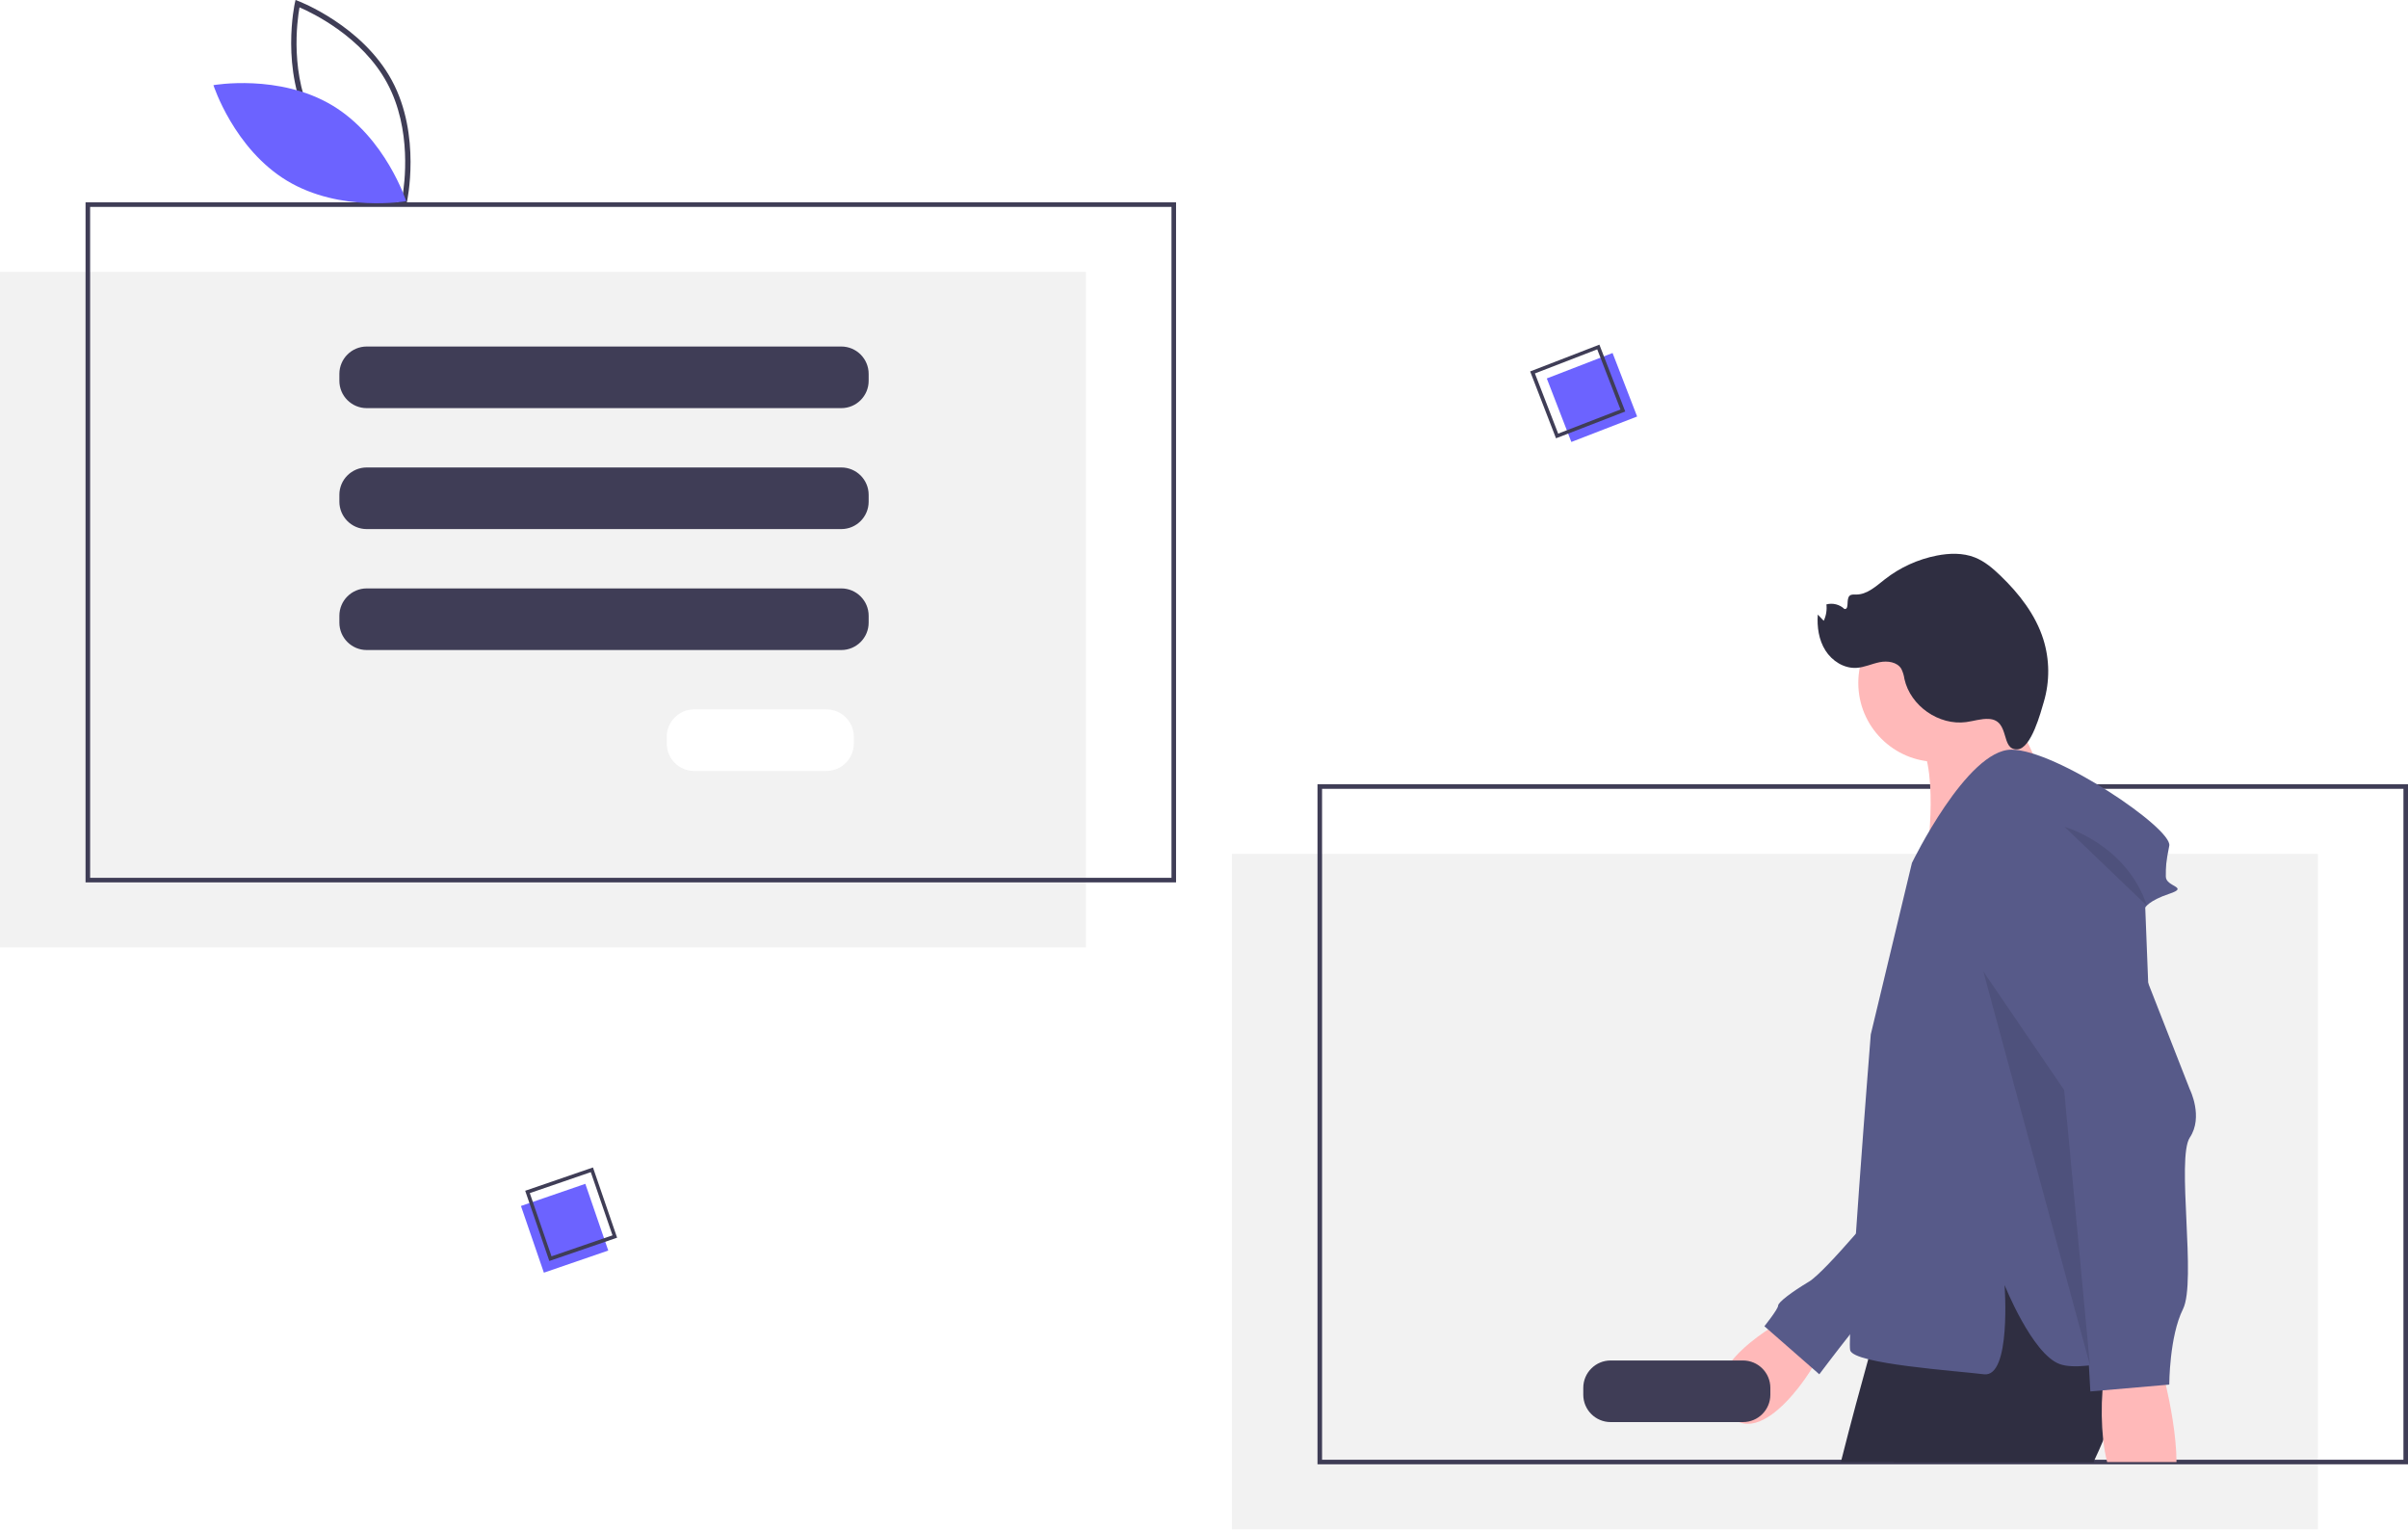
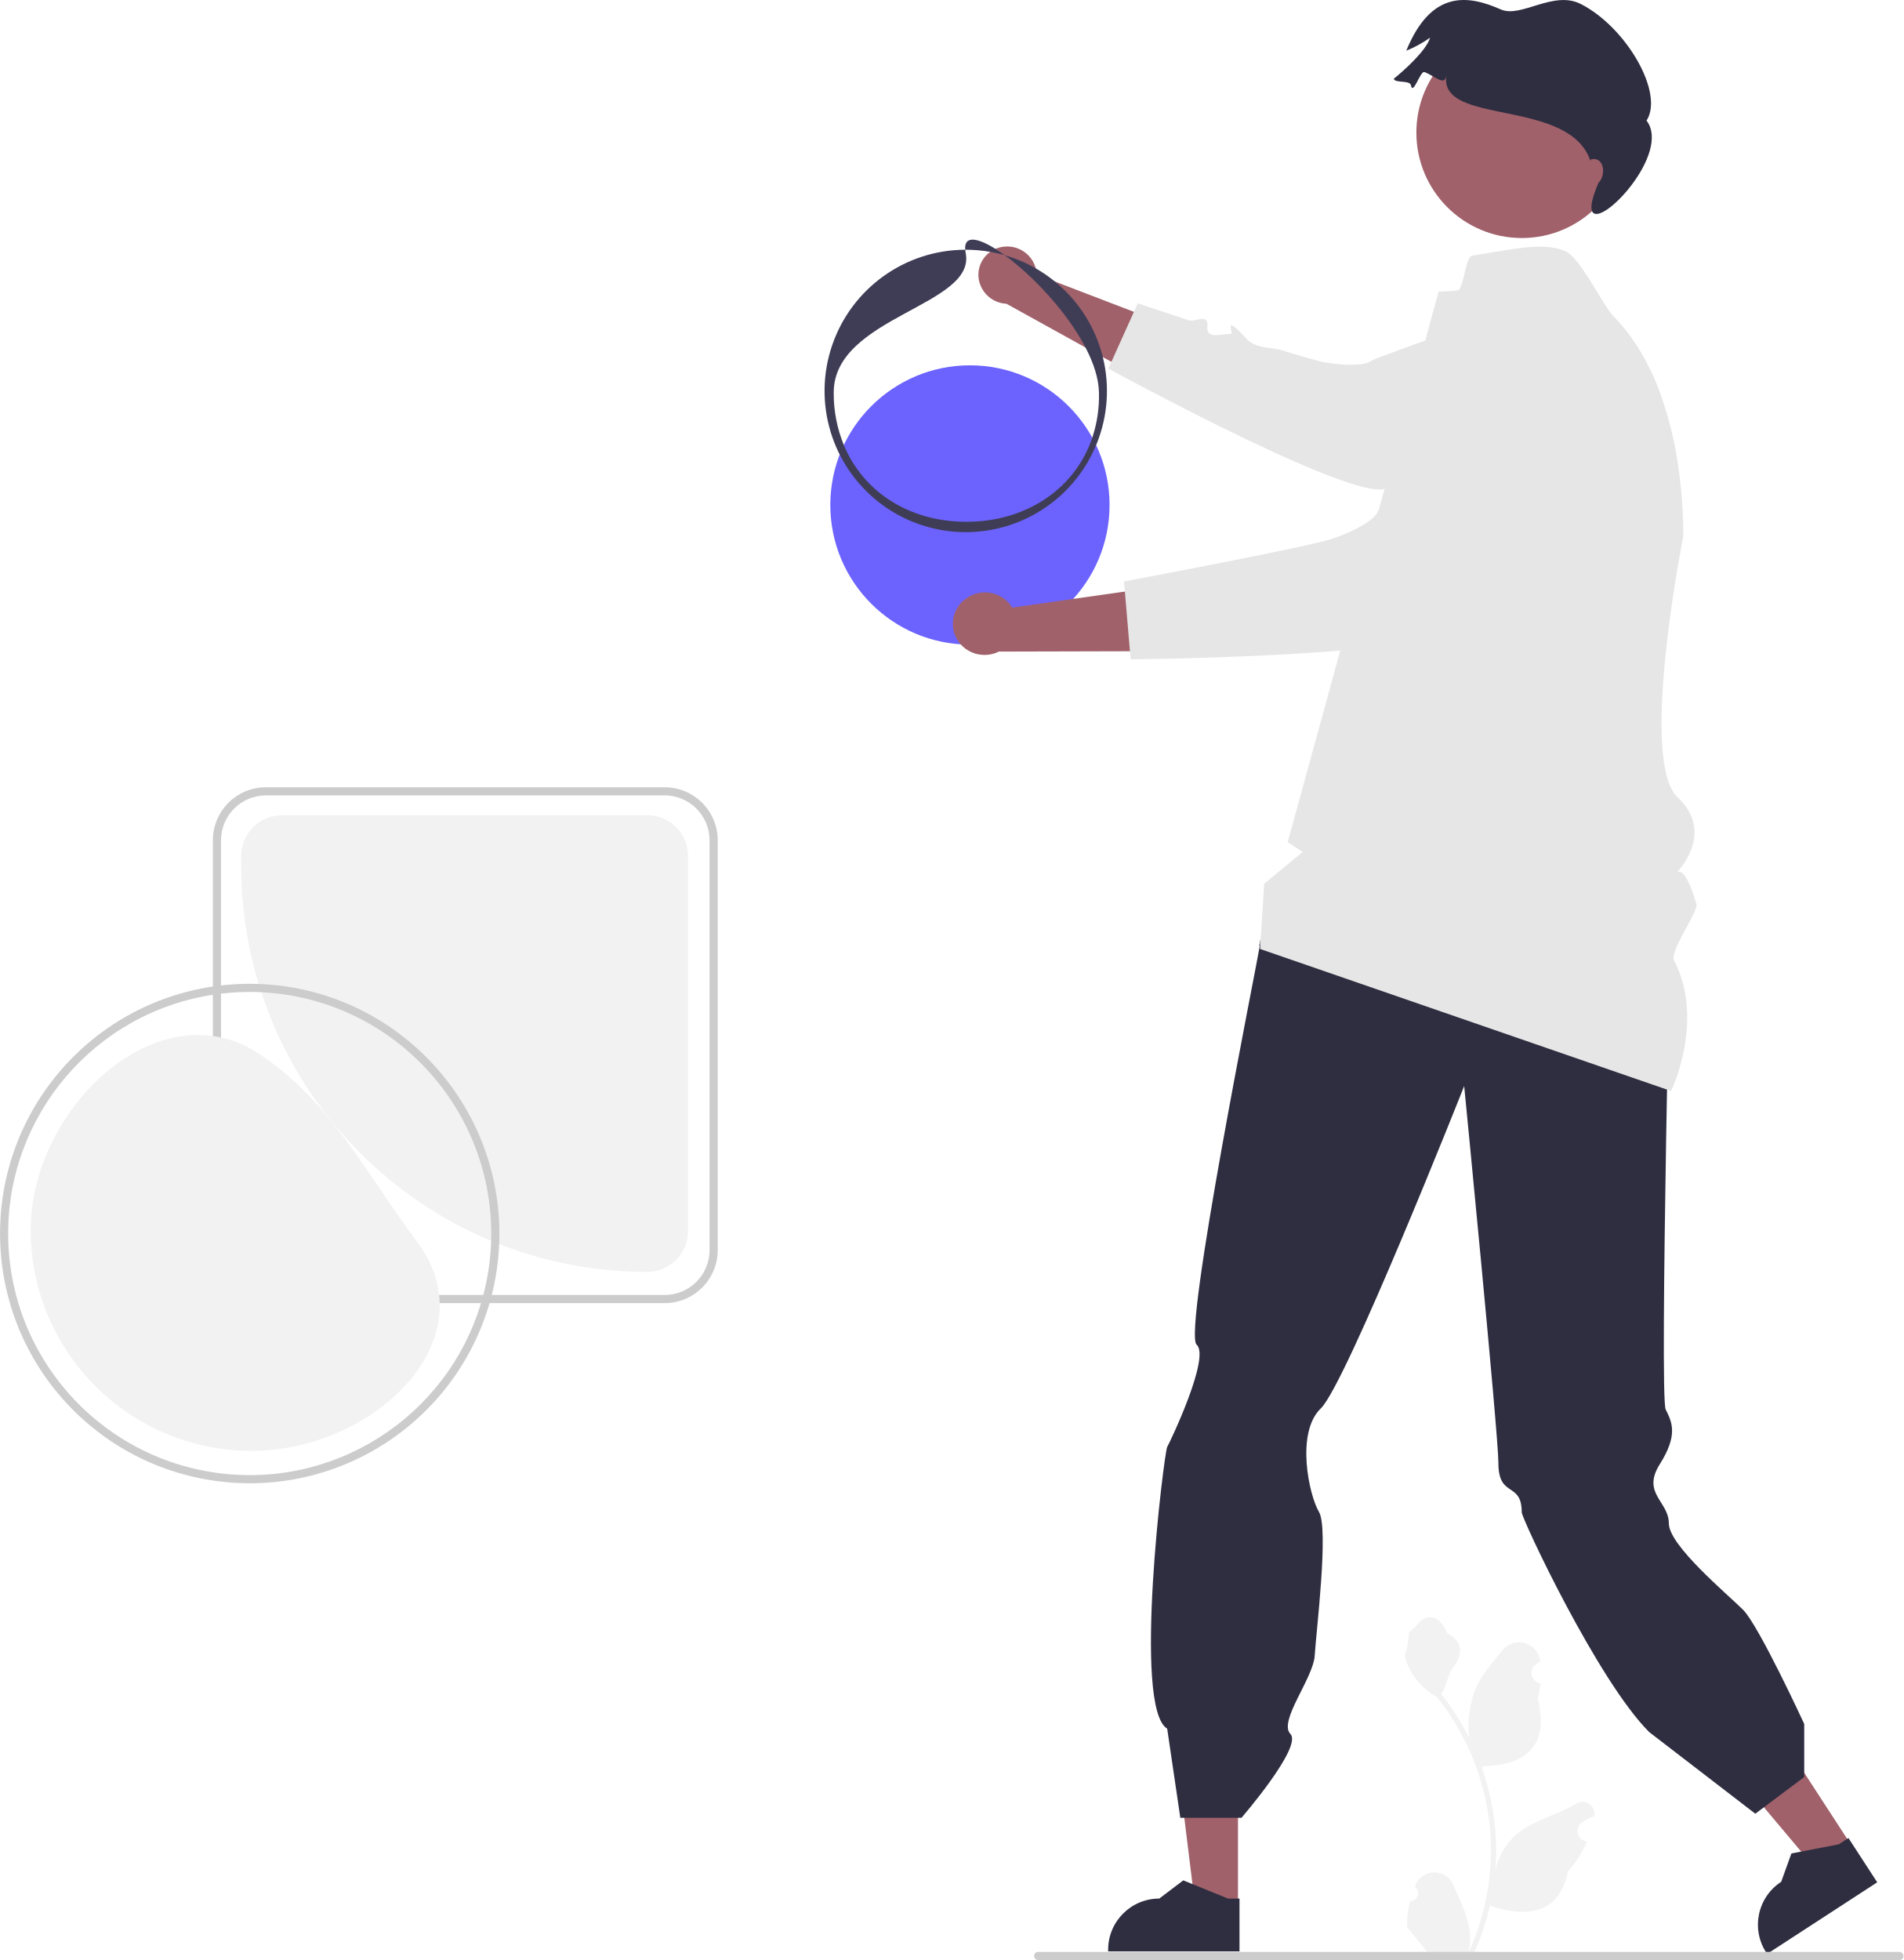
- <svg xmlns="http://www.w3.org/2000/svg" id="b4b2b9fe-f942-49b6-919a-816d625fc7ce" data-name="Layer 1" width="1055.5" height="670.166" viewBox="0 0 1055.5 670.166">
-   <path d="M72.25,234.083v296h476v-296ZM446.508,440.763a12.035,12.035,0,0,1-12,12h-58a12.035,12.035,0,0,1-12-12v-3a12.035,12.035,0,0,1,12-12h58a12.035,12.035,0,0,1,12,12Z" transform="translate(-72.25 -114.9172)" fill="#f2f2f2" />
-   <rect x="754.598" y="274.175" width="30.913" height="29.842" transform="translate(-124.6881 182.3171) rotate(-21.14419)" fill="#6c63ff" />
-   <path d="M784.643,295.242l-30.349,11.738-11.331-29.298,30.349-11.738Zm-29.398,9.686,27.314-10.564-10.198-26.368-27.314,10.564Z" transform="translate(-72.25 -114.9172)" fill="#3f3d56" />
-   <rect x="304.278" y="638.224" width="30.913" height="29.842" transform="translate(761.1929 23.51295) rotate(71.02706)" fill="#6c63ff" />
-   <path d="M313.039,667.49l-10.579-30.772,29.706-10.213L342.746,657.277Zm-8.565-29.744,9.521,27.695,26.736-9.192-9.521-27.695Z" transform="translate(-72.25 -114.9172)" fill="#3f3d56" />
-   <path d="M587.75,501.583h-478v-298h478Zm-476-2h474v-294h-474Z" transform="translate(-72.25 -114.9172)" fill="#3f3d56" />
-   <rect x="540" y="374.166" width="476" height="296" fill="#f2f2f2" />
-   <path d="M1127.75,756.583h-478v-298h478Zm-476-2h474v-294h-474Z" transform="translate(-72.25 -114.9172)" fill="#3f3d56" />
-   <rect x="148.758" y="257.846" width="232" height="27" rx="12" fill="#3f3d56" />
-   <rect x="148.758" y="151.846" width="232" height="27" rx="12" fill="#3f3d56" />
-   <rect x="148.758" y="204.846" width="232" height="27" rx="12" fill="#3f3d56" />
-   <path d="M250.295,204.868l-1.267-.475c-.278-.105-27.993-10.723-40.975-34.799-12.983-24.077-6.626-53.067-6.56-53.356l.299-1.32,1.267.475c.278.105,27.992,10.723,40.975,34.799,12.983,24.077,6.626,53.067,6.56,53.356Zm-40.163-36.395c10.976,20.357,32.877,30.791,38.426,33.174,1.055-5.947,4.364-29.997-6.603-50.334-10.965-20.335-32.874-30.786-38.426-33.174C202.473,124.09,199.166,148.137,210.131,168.473Z" transform="translate(-72.25 -114.9172)" fill="#3f3d56" />
-   <path d="M217.974,161.148c23.331,14.037,32.317,41.918,32.317,41.918s-28.842,5.123-52.173-8.914-32.317-41.918-32.317-41.918S194.643,147.111,217.974,161.148Z" transform="translate(-72.25 -114.9172)" fill="#6c63ff" />
-   <path d="M854.664,693.074s-40.606,21.055-25.567,40.606,40.606-22.559,40.606-25.567S854.664,693.074,854.664,693.074Z" transform="translate(-72.25 -114.9172)" fill="#ffb9b9" />
-   <path d="M899.782,638.932s-27.071,33.087-34.591,37.599S851.656,685.555,851.656,687.058s-6.016,9.024-6.016,9.024l24.063,21.055s27.071-36.095,30.079-36.095S899.782,638.932,899.782,638.932Z" transform="translate(-72.25 -114.9172)" fill="#575a89" />
-   <polygon points="917.86 640.666 830.19 640.666 836.84 598.706 842.21 564.816 845.58 543.566 878.67 531.536 886.69 543.936 911.75 582.666 913.42 598.556 913.42 598.566 917.82 640.296 917.86 640.666" fill="#2f2e41" />
-   <path d="M1008.07,696.083s-.57,5.16-2.41,13.52c-.46,2.12-1.01,4.46-1.65,6.97-.56,2.18-1.18,4.48-1.89,6.9a211.678,211.678,0,0,1-7.96,22.59v.01c-1.25,3-2.61,6.06-4.09,9.14-.06.12-.12.25-.18.37H879.16c4.55-18.01,8.95-34.14,12-45.05,2.51-9.01,4.11-14.45,4.11-14.45l19.19-16.35,21.42-18.24,23.06-2.64,14.25-1.63,9.8-1.12,1.61-.18,3.91-.45Z" transform="translate(-72.25 -114.9172)" fill="#2f2e41" />
-   <circle cx="849.138" cy="299.264" r="34.591" fill="#ffb9b9" />
-   <path d="M949.651,415.921l18.103,38.728-50.825,35.204s5.983-41.927-5.288-52.544S949.651,415.921,949.651,415.921Z" transform="translate(-72.25 -114.9172)" fill="#ffb9b9" />
-   <path d="M910.31,493.05s24.063-49.63,43.614-49.63,70.685,34.591,69.181,42.11-1.504,9.024-1.504,13.535,10.528,4.512,1.504,7.52-10.528,6.016-10.528,6.016l7.52,192.504s-33.087,12.032-45.118,7.52-24.063-34.591-24.063-34.591,3.008,40.606-9.024,39.102-57.15-4.512-58.654-10.528,9.024-138.363,9.024-138.363Z" transform="translate(-72.25 -114.9172)" fill="#575a89" />
-   <path d="M1026.28,755.583h-30.4a71.43,71.43,0,0,1-1.72-9.51v-.02a122.617,122.617,0,0,1-.32-21.86c.3-4.31.69-7.06.69-7.06l9.48-.56,16.09-.94s.64,2.36,1.51,6.15C1023.43,729.663,1026.23,743.733,1026.28,755.583Z" transform="translate(-72.25 -114.9172)" fill="#ffb9b9" />
-   <path d="M988.515,481.019l43.614,111.292s6.016,12.032,0,21.055,3.008,63.166-3.008,75.197-6.016,33.087-6.016,33.087L988.515,724.657l-7.52-132.347L941.892,508.09S944.9,473.499,988.515,481.019Z" transform="translate(-72.25 -114.9172)" fill="#575a89" />
-   <path d="M977.235,477.259s27.071,7.52,36.095,34.591Z" transform="translate(-72.25 -114.9172)" opacity="0.1" />
-   <path d="M944.056,429.962c-3.365-.201-6.651.937-9.994,1.38-11.957,1.587-24.396-7.089-27.036-18.858a14.469,14.469,0,0,0-1.383-4.505c-1.84-3.005-6.031-3.577-9.486-2.886s-6.73,2.308-10.248,2.492c-5.433.285-10.648-3.059-13.543-7.665s-3.715-10.273-3.324-15.699l2.604,2.733a13.228,13.228,0,0,0,1.179-7.189,8.343,8.343,0,0,1,7.902,2.022c2.296.244.563-4.259,2.269-5.816.714-.652,1.81-.529,2.777-.519,4.885.047,8.837-3.69,12.687-6.698a53.912,53.912,0,0,1,22.77-10.386c5.516-1.076,11.383-1.249,16.614.805,4.296,1.687,7.893,4.76,11.22,7.959,8.191,7.876,15.443,17.13,18.851,27.969a47.084,47.084,0,0,1,.226,27.302c-1.373,4.634-5.511,20.505-11.569,20.874C948.961,443.742,953.531,430.527,944.056,429.962Z" transform="translate(-72.25 -114.9172)" fill="#2f2e41" />
-   <polygon points="869.349 425.675 904.77 477.625 916.097 598.296 869.349 425.675" opacity="0.1" />
-   <rect x="694" y="596.166" width="82" height="27" rx="12" fill="#3f3d56" />
+ <svg xmlns="http://www.w3.org/2000/svg" id="b3265460-f132-4fc2-a501-2689d82e4678" data-name="Layer 1" width="559.759" height="576.274" viewBox="0 0 559.759 576.274">
+   <path d="M734.761,720.804a2.269,2.269,0,0,0,1.645-3.933l-.155-.618q.031-.074.062-.148a6.094,6.094,0,0,1,11.241.042c1.839,4.428,4.179,8.864,4.756,13.546a18.029,18.029,0,0,1-.316,6.2,72.282,72.282,0,0,0,6.575-30.021,69.766,69.766,0,0,0-.433-7.783q-.358-3.178-.995-6.31a73.119,73.119,0,0,0-14.5-30.99,19.459,19.459,0,0,1-8.093-8.397,14.843,14.843,0,0,1-1.35-4.056c.394.052,1.486-5.949,1.188-6.317.549-.833,1.532-1.247,2.131-2.06,2.982-4.043,7.091-3.337,9.236,2.157,4.582,2.313,4.627,6.148,1.815,9.837-1.789,2.347-2.035,5.522-3.604,8.035.162.207.329.407.491.614a73.591,73.591,0,0,1,7.681,12.169,30.592,30.592,0,0,1,1.826-14.21c1.748-4.217,5.025-7.769,7.91-11.415a6.279,6.279,0,0,1,11.184,3.083q.009.081.017.161-.643.363-1.259.77a3.078,3.078,0,0,0,1.241,5.602l.063.01a30.628,30.628,0,0,1-.807,4.579c3.702,14.316-4.29,19.53-15.701,19.764-.252.129-.497.258-.749.381a75.115,75.115,0,0,1,4.043,19.028,71.243,71.243,0,0,1-.052,11.503l.019-.136A18.826,18.826,0,0,1,766.299,701.021c4.946-4.063,11.933-5.559,17.268-8.824a3.533,3.533,0,0,1,5.411,3.437l-.022.143a20.677,20.677,0,0,0-2.319,1.117q-.643.363-1.259.77a3.078,3.078,0,0,0,1.241,5.602l.063.01c.045.006.084.013.129.019a30.654,30.654,0,0,1-5.639,8.829c-2.315,12.497-12.256,13.683-22.89,10.044H758.277a75.093,75.093,0,0,1-5.044,14.726H735.212c-.065-.2-.123-.407-.181-.607a20.474,20.474,0,0,0,4.986-.297c-1.337-1.641-2.674-3.294-4.011-4.935a1.121,1.121,0,0,1-.084-.097c-.678-.84-1.363-1.673-2.041-2.512l-0-.001a29.991,29.991,0,0,1,.879-7.64Z" transform="translate(-320.1204 -161.8629)" fill="#f2f2f2" />
+   <path d="M82.935,239.681H190.331a12,12,0,0,1,12,12V361.965a12,12,0,0,1-12,12h-0A119.395,119.395,0,0,1,70.935,254.569V251.681a12,12,0,0,1,12-12Z" fill="#f2f2f2" />
+   <path d="M515.59,393.336h-117.28a15.601,15.601,0,0,0-15.59,15.58v120.5a15.609,15.609,0,0,0,15.59,15.59h117.28a15.609,15.609,0,0,0,15.59-15.59v-120.5A15.601,15.601,0,0,0,515.59,393.336Zm13.19,136.08a13.209,13.209,0,0,1-13.19,13.19h-117.28a13.202,13.202,0,0,1-13.19-13.19v-120.5a13.202,13.202,0,0,1,13.19-13.19h117.28a13.209,13.209,0,0,1,13.19,13.19Z" transform="translate(-320.1204 -161.8629)" fill="#ccc" />
+   <polygon points="544.52 542.689 533.99 549.536 502.568 512.177 518.11 502.071 544.52 542.689" fill="#a0616a" />
+   <path d="M872.155,715.296,839.773,736.352l-.266-.409a15.035,15.035,0,0,1,4.408-20.8l.001-.001,2.997-8.334,13.954-2.688,2.827-1.838Z" transform="translate(-320.1204 -161.8629)" fill="#2f2e41" />
+   <polygon points="364.054 560.63 351.493 560.629 345.518 512.18 364.057 512.181 364.054 560.63" fill="#a0616a" />
+   <path d="M684.617,735.597l-38.626-.001v-.488A15.035,15.035,0,0,1,661.025,720.073h.001l7.056-5.353,13.164,5.354,3.372 0Z" transform="translate(-320.1204 -161.8629)" fill="#2f2e41" />
+   <path d="M814.191,423.53,701.553,426.007l-11.165,13.956s.966-4.92.106.484S667.905,553.605,672.013,557.219s-7.789,28.565-8.663,30.087-10.291,76.628,0,82.804l3.866,26.216h17.988s18.02-20.853,14.393-24.633,6.745-16.35,7.142-23.091,4.183-37.313,1.249-42.215-6.9-23.298.543-30.43,42.158-94.772,42.158-94.772,10.088,102.744,10.064,110.811c-.031,10.492,6.859,5.299,6.859,14.51,0,1.861,22.434,49.688,37.511,64.637l31.179,23.984,14.39-10.793V668.744s-13.336-28.925-17.988-33.577-21.829-18.892-21.829-25.405-8.086-8.782-2.647-17.417,3.578-12.356,1.717-16.078,1.668-156.206,1.668-156.206Z" transform="translate(-320.1204 -161.8629)" fill="#2f2e41" />
+   <path d="M614.715,234.475a8.705,8.705,0,0,1,10.104,6.733,8.351,8.351,0,0,1,.155,1.372l55.45,21.278L668.983,280.445l-52.897-29.271a8.681,8.681,0,0,1-8.08-6.858,8.308,8.308,0,0,1,6.484-9.798Q614.602,234.495,614.715,234.475Z" transform="translate(-320.1204 -161.8629)" fill="#a0616a" />
+   <path d="M646.044,270.236s13.457,7.347,29.499,15.367c1.112.55,2.227,1.109,3.37,1.667,9.721,4.796,20.086,9.673,28.817,13.202,9.316,3.784,16.784,6.053,19.647,5.111a2.184,2.184,0,0,0,.67-.334c7.498-5.68,1.665-.071,7.193,3.742,5.548,3.815,2.581-2.793,9.211-9.841,6.614-7.042,3.785-1.436,9.387,3.72,1.745,1.619,10.411-2.066,21.478-7.882-2.809-11.571-4.456-21.844-4.456-21.844a100.634,100.634,0,0,0-9.382-19.03c-20.384,7.164-37.206,13.182-37.962,13.766-1.958,1.494-7.34,1.557-13.688.545-.905-.146-2.68-.6-5.061-1.284-2.103-.598-4.657-1.368-7.503-2.237-3.207-1-7.841-.477-10.466-3.318-7.601-8.192-3.545-1.479-4.783-1.529-1.412-.061-3.644.542-5.181.273a1.78,1.78,0,0,1-1.654-1.474,3.602,3.602,0,0,1-.021-1.022c.291-2.726-1.536-2.302-3.269-1.931a4.553,4.553,0,0,1-2.147.146c-8.557-2.809-15.058-4.994-15.058-4.994l-1.114,2.493-.005.011-6.615,14.688Z" transform="translate(-320.1204 -161.8629)" fill="#e6e6e6" />
+   <path d="M812.382,444.162c9.24,17.89-.86,38.47-.86,38.47l-120.85-41.76,1.2-19.18,11.34-9.35-4.41-2.86.07-.28,8.07-29.44,5.4-19.69,1.9-6.92,3-10.96,4.87-17.76,3.44-12.53,4.49-16.39,4.04-14.78.74-2.68,1.8-6.57.79-2.9,1.59-5.76,4.17-15.23a51.258,51.258,0,0,0,5.55-.35c1.86-.19,2.28-9.95,4.31-10.229,10.07-1.4,20.91-4.41,27.58-1.2,2.02.97,4.36,4.21,6.64,7.82,2.81,4.44,5.52,9.42,7.43,11.36a53.214,53.214,0,0,1,6.58,8.25.779.779,0,0,1,.1.15,71.974,71.974,0,0,1,7.29,15.04,98.604,98.604,0,0,1,3.55,12.53q.99,4.56,1.61,9.2a141.921,141.921,0,0,1,1.31,19.38s-2.76,13.81-4.65,29.82c-1.4,11.81-2.33,24.81-1.32,34.36.6,5.8,1.92,10.32,4.28,12.53,10.29,9.62,1.78,19.97-.13,22.05.77-.5,2.81-.51,5.68,9.38C819.612,429.832,811.042,441.582,812.382,444.162Z" transform="translate(-320.1204 -161.8629)" fill="#e6e6e6" />
+   <circle cx="447.519" cy="38.976" r="31.009" fill="#a0616a" />
+   <path d="M788.3,223.956c-.52-1.21-.07-3.84,1.9-8.36,2.34-2.3,1.64-8.03-2.36-6.79l.01.46c-6.22-18.81-44.85-10.266-42.37-25.25-.47,3.39-3.43.17-6.48-.97-1.2-.44-3.36,7.07-3.96,3.9-.3-1.61-4.83-.546-5.04-1.946,3.03-2.41,9.59-8.334,10.66-12.054a34.738,34.738,0,0,1-7,3.83c7.372-18.019,18.214-16.378,27.8-12.14,5.95,2.63,15.45-5.73,23.54-1.59,13.4,6.84,24.56,26.19,19.32,34.27C811.67,206.966,790.57,229.316,788.3,223.956Z" transform="translate(-320.1204 -161.8629)" fill="#2f2e41" />
+   <path d="M442.788,526.997c21.418,28.792-12.786,61.44-48.671,61.44A64.976,64.976,0,0,1,329.141,523.461c0-35.885,37.96-71.625,67.647-51.464C417.575,486.113,427.044,505.832,442.788,526.997Z" transform="translate(-320.1204 -161.8629)" fill="#f2f2f2" />
+   <path d="M396.25,451.166c-.89-.03-1.79-.05-2.7-.05a71.201,71.201,0,0,0-8.43.49c-.81.08-1.61.19-2.4.31a73.427,73.427,0,1,0,81.36,93.09c.23-.8.45-1.6.65-2.4a72.456,72.456,0,0,0,2.18-15.05c.05-1,.07-2,.07-3.01A73.521,73.521,0,0,0,396.25,451.166Zm66,91.44c-.21.81-.44,1.61-.68,2.4a71.032,71.032,0,1,1-78.85-90.67c.8-.12,1.6-.23,2.4-.32a71.084,71.084,0,0,1,8.43-.5c1.17,0,2.33.03,3.48.08a71.126,71.126,0,0,1,67.55,70.95c0,.69-.01,1.37-.03,2.05A70.927,70.927,0,0,1,462.25,542.606Z" transform="translate(-320.1204 -161.8629)" fill="#ccc" />
+   <path d="M624.21,736.947a1.186,1.186,0,0,0,1.19,1.19h253.29a1.19,1.19,0,0,0,0-2.38h-253.29A1.187,1.187,0,0,0,624.21,736.947Z" transform="translate(-320.1204 -161.8629)" fill="#ccc" />
+   <circle cx="285.229" cy="148.467" r="41.057" fill="#6c63ff" />
+   <path d="M612.84,235.036c-5.41-3.39-9.25-3.93-8.88.25h.14a40.793,40.793,0,0,1,7.21.63,40.118,40.118,0,0,1,4.27.98C614.63,236.216,613.72,235.586,612.84,235.036Zm31.59,31.82a41.541,41.541,0,0,0-14.12-22.23,40.148,40.148,0,0,0-5.61-3.86,40.942,40.942,0,0,0-9.12-3.87c8.05,5.87,18.26,16.55,23.76,27.15,2.37,4.55,3.87,9.09,3.95,13.23a38.777,38.777,0,0,1-1.96,13.26c-5.07,15.04-19.42,24.74-37.04,24.74-16.76,0-30.3-8.77-36.03-22.58a40.016,40.016,0,0,1-2.97-15.42c0-22.38,41.96-25.45,38.81-41.02a7.555,7.555,0,0,1-.14-.97,41.521,41.521,0,1,0,40.47,31.57Z" transform="translate(-320.1204 -161.8629)" fill="#3f3d56" />
+   <path d="M603.681,338.227a9.51,9.51,0,0,1,13.222,1.058,9.122,9.122,0,0,1,.877,1.227l64.234-9.152-2.107,21.912-66.044.165a9.484,9.484,0,0,1-11.357-2.253,9.076,9.076,0,0,1,.983-12.797Q603.585,338.306,603.681,338.227Z" transform="translate(-320.1204 -161.8629)" fill="#a0616a" />
+   <path d="M808.652,278.432c-13.92,24.18-31.21,52.28-35.85,51.16-8.08-1.94-8.35-8.8-10.92,1.44-2.58,10.25,3.75,14.97-3.55,14.29-7.31-.71-4.73-9.16-8.87.24-.64,1.46-3.39,2.71-7.59,3.77-6.54,1.67-16.59,2.9-27.63,3.82-6.9.56-14.18,1.01-21.23,1.36-21.27,1.04-40.41,1.2-40.41,1.2l-.2-2.37-1.49-17.55-.26-2.97s15.38-2.87,30.87-5.94c13.89-2.75,27.88-5.65,30.99-6.8,6.6-2.4,11.7-5.32,12.77-7.78a2.718,2.718,0,0,1,.27-.4c.92-1.24,4.14-5.01,8.83-10.39,12.24-14.04,34.46-39.04,51.86-58.55.34.22.67.44,1.01.67,2.81,4.44,5.52,9.42,7.43,11.36a53.214,53.214,0,0,1,6.58,8.25.779.779,0,0,1,.1.15A71.974,71.974,0,0,1,808.652,278.432Z" transform="translate(-320.1204 -161.8629)" fill="#e6e6e6" />
</svg>
